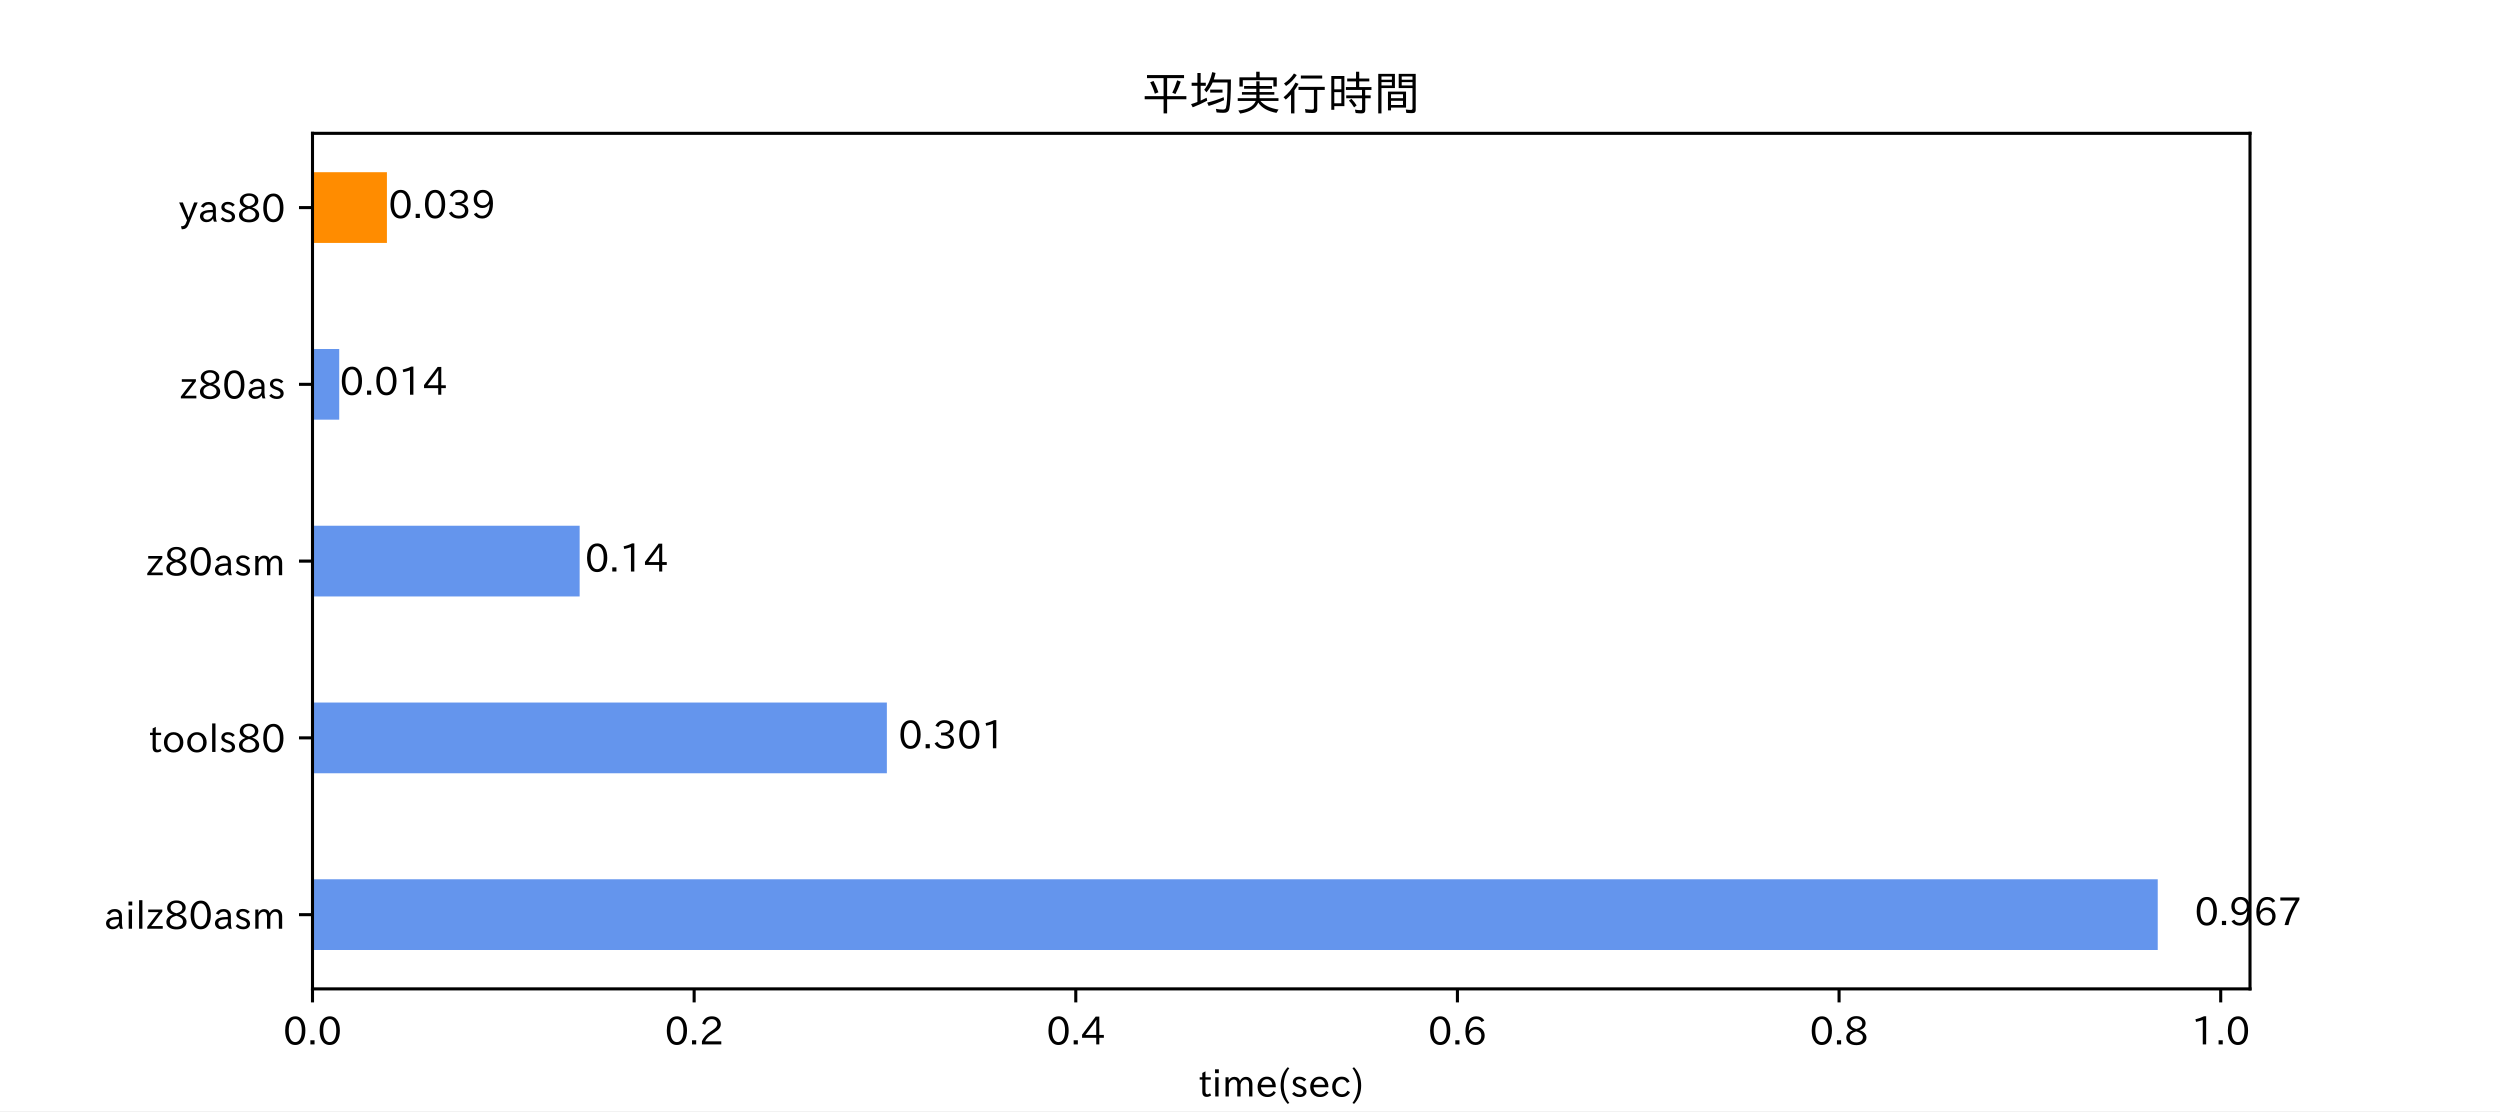
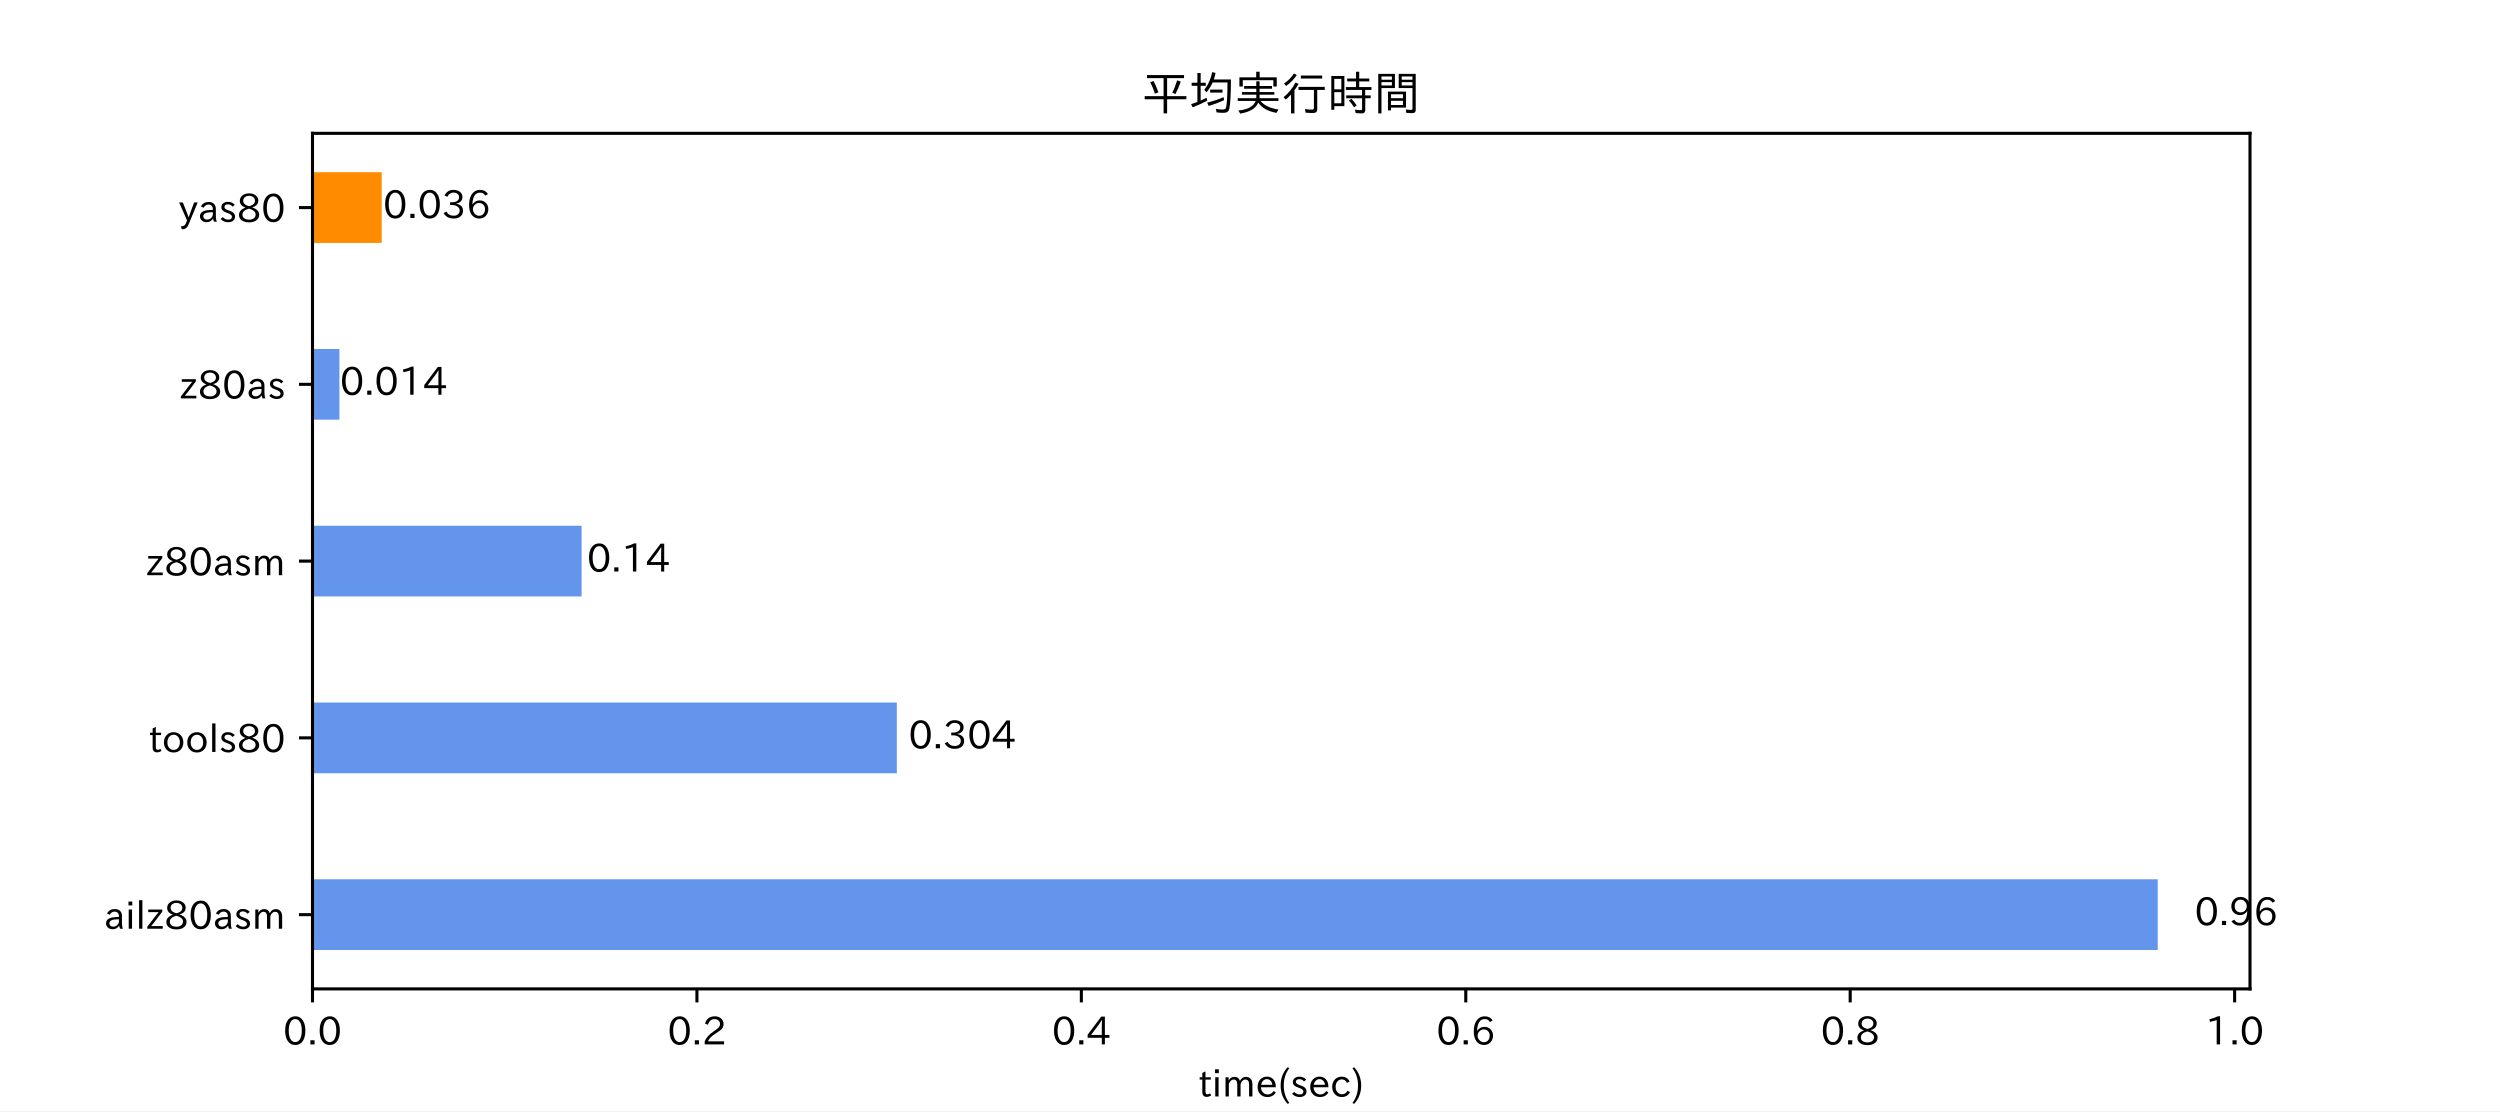
<svg xmlns="http://www.w3.org/2000/svg" xmlns:xlink="http://www.w3.org/1999/xlink" width="648pt" height="288pt" viewBox="0 0 648 288" version="1.1">
  <defs>
    <style type="text/css">*{stroke-linejoin: round; stroke-linecap: butt}</style>
  </defs>
  <g id="figure_1">
    <g id="patch_1">
      <path d="M 0 288  L 648 288  L 648 0  L 0 0  z " style="fill: #ffffff" />
    </g>
    <g id="axes_1">
      <g id="patch_2">
        <path d="M 81 256.32  L 583.2 256.32  L 583.2 34.56  L 81 34.56  z " style="fill: #ffffff" />
      </g>
      <g id="patch_3">
-         <path d="M 81 44.64  L 100.29 44.64  L 100.29 62.967  L 81 62.967  z " clip-path="url(#p0a2ff5944f)" style="fill: #ff8c00" />
+         <path d="M 81 44.64  L 98.936 44.64  L 98.936 62.967  L 81 62.967  z " clip-path="url(#p03c400b768)" style="fill: #ff8c00" />
      </g>
      <g id="patch_4">
-         <path d="M 81 90.458  L 87.925 90.458  L 87.925 108.785  L 81 108.785  z " clip-path="url(#p0a2ff5944f)" style="fill: #6495ed" />
+         <path d="M 81 90.458  L 87.975 90.458  L 87.975 108.785  L 81 108.785  z " clip-path="url(#p03c400b768)" style="fill: #6495ed" />
      </g>
      <g id="patch_5">
-         <path d="M 81 136.276  L 150.245 136.276  L 150.245 154.604  L 81 154.604  z " clip-path="url(#p0a2ff5944f)" style="fill: #6495ed" />
+         <path d="M 81 136.276  L 150.75 136.276  L 150.75 154.604  L 81 154.604  z " clip-path="url(#p03c400b768)" style="fill: #6495ed" />
      </g>
      <g id="patch_6">
-         <path d="M 81 182.095  L 229.877 182.095  L 229.877 200.422  L 81 200.422  z " clip-path="url(#p0a2ff5944f)" style="fill: #6495ed" />
+         <path d="M 81 182.095  L 232.457 182.095  L 232.457 200.422  L 81 200.422  z " clip-path="url(#p03c400b768)" style="fill: #6495ed" />
      </g>
      <g id="patch_7">
-         <path d="M 81 227.913  L 559.286 227.913  L 559.286 246.24  L 81 246.24  z " clip-path="url(#p0a2ff5944f)" style="fill: #6495ed" />
+         <path d="M 81 227.913  L 559.286 227.913  L 559.286 246.24  L 81 246.24  z " clip-path="url(#p03c400b768)" style="fill: #6495ed" />
      </g>
      <g id="matplotlib.axis_1">
        <g id="xtick_1">
          <g id="line2d_1">
            <defs>
-               <path id="mc1a76b3c13" d="M 0 0  L 0 3.5  " style="stroke: #000000; stroke-width: 0.8" />
+               <path id="m1b115d3d12" d="M 0 0  L 0 3.5  " style="stroke: #000000; stroke-width: 0.8" />
            </defs>
            <g>
-               <use xlink:href="#mc1a76b3c13" x="81" y="256.32" style="stroke: #000000; stroke-width: 0.8" />
+               <use xlink:href="#m1b115d3d12" x="81" y="256.32" style="stroke: #000000; stroke-width: 0.8" />
            </g>
          </g>
          <g id="text_1">
            <g transform="translate(73.38047 270.8106) scale(0.1 -0.1)">
              <defs>
                <path id="IPAexGothic-30" d="M 2038 4725  Q 2881 4725 3334 3944  Q 3694 3325 3694 2344  Q 3694 1372 3334 741  Q 2888 -31 2016 -31  Q 1147 -31 700 741  Q 341 1372 341 2350  Q 341 3713 1000 4334  Q 1419 4725 2038 4725  z M 2016 4266  Q 1516 4266 1228 3759  Q 934 3247 934 2344  Q 934 1456 1222 947  Q 1513 447 2016 447  Q 2619 447 2909 1153  Q 3100 1622 3100 2375  Q 3100 3256 2806 3759  Q 2509 4266 2016 4266  z " transform="scale(0.015625)" />
                <path id="IPAexGothic-2e" d="M 1184 63  L 494 63  L 494 753  L 1184 753  L 1184 63  z " transform="scale(0.015625)" />
              </defs>
              <use xlink:href="#IPAexGothic-30" />
              <use xlink:href="#IPAexGothic-2e" transform="translate(62.98828 0)" />
              <use xlink:href="#IPAexGothic-30" transform="translate(89.4043 0)" />
            </g>
          </g>
        </g>
        <g id="xtick_2">
          <g id="line2d_2">
            <g>
-               <use xlink:href="#mc1a76b3c13" x="179.922" y="256.32" style="stroke: #000000; stroke-width: 0.8" />
+               <use xlink:href="#m1b115d3d12" x="180.643" y="256.32" style="stroke: #000000; stroke-width: 0.8" />
            </g>
          </g>
          <g id="text_2">
-             <g transform="translate(172.302 270.8106) scale(0.1 -0.1)">
+             <g transform="translate(173.0233 270.8106) scale(0.1 -0.1)">
              <defs>
                <path id="IPAexGothic-32" d="M 3659 63  L 447 63  L 447 594  Q 825 1475 1894 2203  L 2072 2322  Q 2619 2697 2791 2906  Q 2988 3153 2988 3444  Q 2988 3772 2756 4003  Q 2500 4259 2084 4259  Q 1250 4259 991 3328  L 497 3506  Q 853 4725 2116 4725  Q 2806 4725 3216 4316  Q 3575 3947 3575 3425  Q 3575 3038 3344 2722  Q 3131 2416 2366 1938  L 2231 1856  Q 1256 1253 978 569  L 3659 569  L 3659 63  z " transform="scale(0.015625)" />
              </defs>
              <use xlink:href="#IPAexGothic-30" />
              <use xlink:href="#IPAexGothic-2e" transform="translate(62.98828 0)" />
              <use xlink:href="#IPAexGothic-32" transform="translate(89.4043 0)" />
            </g>
          </g>
        </g>
        <g id="xtick_3">
          <g id="line2d_3">
            <g>
-               <use xlink:href="#mc1a76b3c13" x="278.843" y="256.32" style="stroke: #000000; stroke-width: 0.8" />
+               <use xlink:href="#m1b115d3d12" x="280.286" y="256.32" style="stroke: #000000; stroke-width: 0.8" />
            </g>
          </g>
          <g id="text_3">
-             <g transform="translate(271.2236 270.8106) scale(0.1 -0.1)">
+             <g transform="translate(272.6662 270.8106) scale(0.1 -0.1)">
              <defs>
                <path id="IPAexGothic-34" d="M 3813 1159  L 3059 1159  L 3059 63  L 2547 63  L 2547 1159  L 197 1159  L 197 1672  L 2456 4678  L 3059 4678  L 3059 1634  L 3813 1634  L 3813 1159  z M 2578 4109  L 2559 4109  Q 2278 3656 2003 3284  L 759 1634  L 2547 1634  L 2547 3144  Q 2547 3481 2578 4109  z " transform="scale(0.015625)" />
              </defs>
              <use xlink:href="#IPAexGothic-30" />
              <use xlink:href="#IPAexGothic-2e" transform="translate(62.98828 0)" />
              <use xlink:href="#IPAexGothic-34" transform="translate(89.4043 0)" />
            </g>
          </g>
        </g>
        <g id="xtick_4">
          <g id="line2d_4">
            <g>
-               <use xlink:href="#mc1a76b3c13" x="377.765" y="256.32" style="stroke: #000000; stroke-width: 0.8" />
+               <use xlink:href="#m1b115d3d12" x="379.929" y="256.32" style="stroke: #000000; stroke-width: 0.8" />
            </g>
          </g>
          <g id="text_4">
-             <g transform="translate(370.1451 270.8106) scale(0.1 -0.1)">
+             <g transform="translate(372.309 270.8106) scale(0.1 -0.1)">
              <defs>
                <path id="IPAexGothic-36" d="M 1056 2328  Q 1509 2981 2234 2981  Q 2906 2981 3316 2513  Q 3675 2106 3675 1522  Q 3675 884 3272 434  Q 2853 -31 2178 -31  Q 1375 -31 922 581  Q 481 1178 481 2228  Q 481 3425 1013 4109  Q 1494 4725 2272 4725  Q 3191 4725 3609 4025  L 3150 3775  Q 2894 4266 2300 4266  Q 1119 4266 1031 2328  L 1056 2328  z M 2141 2547  Q 1684 2547 1384 2206  Q 1116 1900 1116 1541  Q 1116 1156 1353 844  Q 1672 428 2159 428  Q 2669 428 2941 844  Q 3125 1128 3125 1503  Q 3125 1944 2881 2228  Q 2600 2547 2141 2547  z " transform="scale(0.015625)" />
              </defs>
              <use xlink:href="#IPAexGothic-30" />
              <use xlink:href="#IPAexGothic-2e" transform="translate(62.98828 0)" />
              <use xlink:href="#IPAexGothic-36" transform="translate(89.4043 0)" />
            </g>
          </g>
        </g>
        <g id="xtick_5">
          <g id="line2d_5">
            <g>
-               <use xlink:href="#mc1a76b3c13" x="476.686" y="256.32" style="stroke: #000000; stroke-width: 0.8" />
+               <use xlink:href="#m1b115d3d12" x="479.571" y="256.32" style="stroke: #000000; stroke-width: 0.8" />
            </g>
          </g>
          <g id="text_5">
-             <g transform="translate(469.0667 270.8106) scale(0.1 -0.1)">
+             <g transform="translate(471.9519 270.8106) scale(0.1 -0.1)">
              <defs>
                <path id="IPAexGothic-38" d="M 2541 2425  Q 3700 2031 3700 1197  Q 3700 541 3100 197  Q 2663 -56 2016 -56  Q 1366 -56 928 197  Q 347 531 347 1178  Q 347 1988 1409 2381  L 1409 2400  Q 481 2734 481 3509  Q 481 4100 981 4456  Q 1406 4756 2019 4756  Q 2703 4756 3131 4403  Q 3553 4069 3553 3566  Q 3553 2706 2541 2444  L 2541 2425  z M 2022 2625  Q 2997 2856 2997 3528  Q 2997 3916 2675 4150  Q 2413 4347 2016 4347  Q 1606 4347 1331 4128  Q 1050 3897 1050 3522  Q 1050 3150 1350 2925  Q 1494 2809 1722 2722  Q 1984 2616 2022 2625  z M 1978 2209  Q 922 1931 922 1216  Q 922 775 1313 556  Q 1606 391 2009 391  Q 2575 391 2881 697  Q 3106 922 3106 1250  Q 3106 1594 2794 1850  Q 2609 1994 2350 2100  Q 2047 2222 1978 2209  z " transform="scale(0.015625)" />
              </defs>
              <use xlink:href="#IPAexGothic-30" />
              <use xlink:href="#IPAexGothic-2e" transform="translate(62.98828 0)" />
              <use xlink:href="#IPAexGothic-38" transform="translate(89.4043 0)" />
            </g>
          </g>
        </g>
        <g id="xtick_6">
          <g id="line2d_6">
            <g>
-               <use xlink:href="#mc1a76b3c13" x="575.608" y="256.32" style="stroke: #000000; stroke-width: 0.8" />
+               <use xlink:href="#m1b115d3d12" x="579.214" y="256.32" style="stroke: #000000; stroke-width: 0.8" />
            </g>
          </g>
          <g id="text_6">
-             <g transform="translate(567.9882 270.8106) scale(0.1 -0.1)">
+             <g transform="translate(571.5948 270.8106) scale(0.1 -0.1)">
              <defs>
                <path id="IPAexGothic-31" d="M 2463 63  L 1900 63  L 1900 4103  Q 1372 3922 788 3797  L 684 4231  Q 1519 4441 2106 4731  L 2463 4731  L 2463 63  z " transform="scale(0.015625)" />
              </defs>
              <use xlink:href="#IPAexGothic-31" />
              <use xlink:href="#IPAexGothic-2e" transform="translate(62.98828 0)" />
              <use xlink:href="#IPAexGothic-30" transform="translate(89.4043 0)" />
            </g>
          </g>
        </g>
        <g id="text_7">
          <g transform="translate(310.6156 284.3028) scale(0.1 -0.1)">
            <defs>
              <path id="IPAexGothic-74" d="M 2125 241  Q 1769 -6 1397 -6  Q 653 -6 653 831  L 653 2859  L 219 2859  L 219 3250  L 653 3250  L 653 3966  L 1178 4228  L 1178 3250  L 2063 3250  L 2063 2859  L 1178 2859  L 1178 906  Q 1178 416 1513 416  Q 1738 416 1941 588  L 2125 241  z " transform="scale(0.015625)" />
              <path id="IPAexGothic-69" d="M 1178 3928  L 550 3928  L 550 4569  L 1178 4569  L 1178 3928  z M 1138 63  L 588 63  L 588 3250  L 1138 3250  L 1138 63  z " transform="scale(0.015625)" />
              <path id="IPAexGothic-6d" d="M 5022 63  L 4472 63  L 4472 2059  Q 4472 2869 3847 2869  Q 3550 2869 3303 2594  Q 3128 2397 3059 2103  L 3059 63  L 2509 63  L 2509 2066  Q 2509 2869 1919 2869  Q 1606 2869 1369 2594  Q 1113 2306 1113 2041  L 1113 63  L 563 63  L 563 3250  L 1075 3250  L 1075 2700  Q 1391 3316 2028 3316  Q 2725 3316 2956 2647  Q 3303 3316 3953 3316  Q 4478 3316 4772 2944  Q 5022 2638 5022 2072  L 5022 63  z " transform="scale(0.015625)" />
              <path id="IPAexGothic-65" d="M 863 1594  Q 891 1041 1209 722  Q 1534 397 1997 397  Q 2606 397 2963 966  L 3322 728  Q 2869 -31 1931 -31  Q 1222 -31 766 422  Q 306 884 306 1641  Q 306 2444 788 2925  Q 1216 3353 1856 3353  Q 2459 3353 2866 2956  Q 3322 2494 3322 1722  L 3322 1594  L 863 1594  z M 2756 1997  Q 2709 2431 2450 2681  Q 2194 2938 1844 2938  Q 1438 2938 1150 2591  Q 953 2356 894 1997  L 2756 1997  z " transform="scale(0.015625)" />
              <path id="IPAexGothic-28" d="M 1928 -1016  L 1653 -1166  Q 488 69 488 1875  Q 488 3678 1653 4909  L 1928 4763  Q 1006 3522 1006 1881  Q 1006 203 1928 -1016  z " transform="scale(0.015625)" />
              <path id="IPAexGothic-73" d="M 2234 2547  Q 1938 2931 1484 2931  Q 891 2931 891 2475  Q 891 2153 1531 1944  L 1741 1875  Q 2650 1578 2650 894  Q 2650 434 2272 172  Q 1972 -31 1497 -31  Q 766 -31 256 503  L 603 819  Q 997 397 1516 397  Q 2131 397 2131 875  Q 2131 1238 1453 1478  L 1234 1553  Q 378 1853 378 2431  Q 378 2797 628 3047  Q 928 3347 1453 3347  Q 2156 3347 2606 2859  L 2234 2547  z " transform="scale(0.015625)" />
              <path id="IPAexGothic-63" d="M 3269 784  Q 2834 -31 1900 -31  Q 1228 -31 788 409  Q 313 891 313 1663  Q 313 2428 788 2913  Q 1222 3347 1881 3347  Q 2813 3347 3206 2541  L 2763 2309  Q 2484 2900 1900 2900  Q 1516 2900 1234 2619  Q 881 2266 881 1650  Q 881 1069 1222 728  Q 1522 428 1956 428  Q 2547 428 2847 1016  L 3269 784  z " transform="scale(0.015625)" />
              <path id="IPAexGothic-29" d="M 466 4909  Q 1638 3672 1638 1875  Q 1638 75 466 -1166  L 191 -1016  Q 1119 216 1119 1881  Q 1119 3509 191 4763  L 466 4909  z " transform="scale(0.015625)" />
            </defs>
            <use xlink:href="#IPAexGothic-74" />
            <use xlink:href="#IPAexGothic-69" transform="translate(34.61914 0)" />
            <use xlink:href="#IPAexGothic-6d" transform="translate(61.62109 0)" />
            <use xlink:href="#IPAexGothic-65" transform="translate(148.7305 0)" />
            <use xlink:href="#IPAexGothic-28" transform="translate(205.6152 0)" />
            <use xlink:href="#IPAexGothic-73" transform="translate(238.916 0)" />
            <use xlink:href="#IPAexGothic-65" transform="translate(285.1074 0)" />
            <use xlink:href="#IPAexGothic-63" transform="translate(341.9922 0)" />
            <use xlink:href="#IPAexGothic-29" transform="translate(396.3867 0)" />
          </g>
        </g>
      </g>
      <g id="matplotlib.axis_2">
        <g id="ytick_1">
          <g id="line2d_7">
            <defs>
-               <path id="mff7a28a36c" d="M 0 0  L -3.5 0  " style="stroke: #000000; stroke-width: 0.8" />
+               <path id="mad8839ee54" d="M 0 0  L -3.5 0  " style="stroke: #000000; stroke-width: 0.8" />
            </defs>
            <g>
-               <use xlink:href="#mff7a28a36c" x="81" y="53.804" style="stroke: #000000; stroke-width: 0.8" />
+               <use xlink:href="#mad8839ee54" x="81" y="53.804" style="stroke: #000000; stroke-width: 0.8" />
            </g>
          </g>
          <g id="text_8">
            <g transform="translate(46.36406 57.54895) scale(0.1 -0.1)">
              <defs>
                <path id="IPAexGothic-79" d="M 3122 3250  L 1575 -488  Q 1278 -1203 550 -1203  L 478 -1203  L 344 -703  L 447 -703  Q 969 -703 1150 -238  L 1356 275  L 38 3250  L 659 3250  L 1363 1459  Q 1528 1025 1606 781  L 1625 781  Q 1750 1169 1863 1459  L 2528 3250  L 3122 3250  z " transform="scale(0.015625)" />
                <path id="IPAexGothic-61" d="M 3156 63  L 2672 63  Q 2559 303 2531 556  L 2509 556  Q 2147 -25 1428 -25  Q 934 -25 622 288  Q 347 563 347 959  Q 347 1947 2050 1997  L 2478 2009  L 2478 2175  Q 2478 2509 2288 2700  Q 2088 2900 1775 2900  Q 1238 2900 969 2378  L 494 2597  Q 938 3328 1788 3328  Q 2375 3328 2691 3000  Q 2984 2706 2984 2169  L 2984 997  Q 2984 400 3156 63  z M 2491 1625  L 2141 1619  Q 903 1591 903 953  Q 903 728 1050 581  Q 1231 403 1525 403  Q 1934 403 2234 703  Q 2491 969 2491 1344  L 2491 1625  z " transform="scale(0.015625)" />
              </defs>
              <use xlink:href="#IPAexGothic-79" />
              <use xlink:href="#IPAexGothic-61" transform="translate(49.21875 0)" />
              <use xlink:href="#IPAexGothic-73" transform="translate(104.1992 0)" />
              <use xlink:href="#IPAexGothic-38" transform="translate(150.3906 0)" />
              <use xlink:href="#IPAexGothic-30" transform="translate(213.3789 0)" />
            </g>
          </g>
        </g>
        <g id="ytick_2">
          <g id="line2d_8">
            <g>
-               <use xlink:href="#mff7a28a36c" x="81" y="99.622" style="stroke: #000000; stroke-width: 0.8" />
+               <use xlink:href="#mad8839ee54" x="81" y="99.622" style="stroke: #000000; stroke-width: 0.8" />
            </g>
          </g>
          <g id="text_9">
            <g transform="translate(46.55469 103.3671) scale(0.1 -0.1)">
              <defs>
                <path id="IPAexGothic-7a" d="M 2778 63  L 206 63  L 206 381  L 1575 2175  Q 1822 2500 2081 2797  L 2081 2816  L 366 2816  L 366 3250  L 2703 3250  L 2703 2900  L 1378 1138  Q 1256 975 872 522  L 872 503  L 2778 503  L 2778 63  z " transform="scale(0.015625)" />
              </defs>
              <use xlink:href="#IPAexGothic-7a" />
              <use xlink:href="#IPAexGothic-38" transform="translate(47.31445 0)" />
              <use xlink:href="#IPAexGothic-30" transform="translate(110.3027 0)" />
              <use xlink:href="#IPAexGothic-61" transform="translate(173.291 0)" />
              <use xlink:href="#IPAexGothic-73" transform="translate(228.2715 0)" />
            </g>
          </g>
        </g>
        <g id="ytick_3">
          <g id="line2d_9">
            <g>
-               <use xlink:href="#mff7a28a36c" x="81" y="145.44" style="stroke: #000000; stroke-width: 0.8" />
+               <use xlink:href="#mad8839ee54" x="81" y="145.44" style="stroke: #000000; stroke-width: 0.8" />
            </g>
          </g>
          <g id="text_10">
            <g transform="translate(37.84375 149.1853) scale(0.1 -0.1)">
              <use xlink:href="#IPAexGothic-7a" />
              <use xlink:href="#IPAexGothic-38" transform="translate(47.31445 0)" />
              <use xlink:href="#IPAexGothic-30" transform="translate(110.3027 0)" />
              <use xlink:href="#IPAexGothic-61" transform="translate(173.291 0)" />
              <use xlink:href="#IPAexGothic-73" transform="translate(228.2715 0)" />
              <use xlink:href="#IPAexGothic-6d" transform="translate(274.4629 0)" />
            </g>
          </g>
        </g>
        <g id="ytick_4">
          <g id="line2d_10">
            <g>
-               <use xlink:href="#mff7a28a36c" x="81" y="191.258" style="stroke: #000000; stroke-width: 0.8" />
+               <use xlink:href="#mad8839ee54" x="81" y="191.258" style="stroke: #000000; stroke-width: 0.8" />
            </g>
          </g>
          <g id="text_11">
            <g transform="translate(38.54062 195.0035) scale(0.1 -0.1)">
              <defs>
                <path id="IPAexGothic-6f" d="M 1919 3341  Q 2594 3341 3056 2888  Q 3531 2413 3531 1638  Q 3531 888 3066 422  Q 2609 -31 1919 -31  Q 1228 -31 781 416  Q 313 881 313 1656  Q 313 2413 788 2888  Q 1241 3341 1919 3341  z M 1919 2919  Q 1519 2919 1241 2631  Q 888 2278 888 1650  Q 888 1031 1234 684  Q 1516 403 1919 403  Q 2331 403 2609 691  Q 2956 1038 2956 1672  Q 2956 2269 2603 2631  Q 2316 2919 1919 2919  z " transform="scale(0.015625)" />
                <path id="IPAexGothic-6c" d="M 1131 63  L 581 63  L 581 4794  L 1131 4794  L 1131 63  z " transform="scale(0.015625)" />
              </defs>
              <use xlink:href="#IPAexGothic-74" />
              <use xlink:href="#IPAexGothic-6f" transform="translate(34.61914 0)" />
              <use xlink:href="#IPAexGothic-6f" transform="translate(95.01953 0)" />
              <use xlink:href="#IPAexGothic-6c" transform="translate(155.4199 0)" />
              <use xlink:href="#IPAexGothic-73" transform="translate(182.4219 0)" />
              <use xlink:href="#IPAexGothic-38" transform="translate(228.6133 0)" />
              <use xlink:href="#IPAexGothic-30" transform="translate(291.6016 0)" />
            </g>
          </g>
        </g>
        <g id="ytick_5">
          <g id="line2d_11">
            <g>
-               <use xlink:href="#mff7a28a36c" x="81" y="237.076" style="stroke: #000000; stroke-width: 0.8" />
+               <use xlink:href="#mad8839ee54" x="81" y="237.076" style="stroke: #000000; stroke-width: 0.8" />
            </g>
          </g>
          <g id="text_12">
            <g transform="translate(26.94531 240.8217) scale(0.1 -0.1)">
              <use xlink:href="#IPAexGothic-61" />
              <use xlink:href="#IPAexGothic-69" transform="translate(54.98047 0)" />
              <use xlink:href="#IPAexGothic-6c" transform="translate(81.98242 0)" />
              <use xlink:href="#IPAexGothic-7a" transform="translate(108.9844 0)" />
              <use xlink:href="#IPAexGothic-38" transform="translate(156.2988 0)" />
              <use xlink:href="#IPAexGothic-30" transform="translate(219.2871 0)" />
              <use xlink:href="#IPAexGothic-61" transform="translate(282.2754 0)" />
              <use xlink:href="#IPAexGothic-73" transform="translate(337.2559 0)" />
              <use xlink:href="#IPAexGothic-6d" transform="translate(383.4473 0)" />
            </g>
          </g>
        </g>
      </g>
      <g id="patch_8">
        <path d="M 81 256.32  L 81 34.56  " style="fill: none; stroke: #000000; stroke-width: 0.8; stroke-linejoin: miter; stroke-linecap: square" />
      </g>
      <g id="patch_9">
        <path d="M 583.2 256.32  L 583.2 34.56  " style="fill: none; stroke: #000000; stroke-width: 0.8; stroke-linejoin: miter; stroke-linecap: square" />
      </g>
      <g id="patch_10">
        <path d="M 81 256.32  L 583.2 256.32  " style="fill: none; stroke: #000000; stroke-width: 0.8; stroke-linejoin: miter; stroke-linecap: square" />
      </g>
      <g id="patch_11">
        <path d="M 81 34.56  L 583.2 34.56  " style="fill: none; stroke: #000000; stroke-width: 0.8; stroke-linejoin: miter; stroke-linecap: square" />
      </g>
      <g id="text_13">
-         <g transform="translate(100.6755 56.59895) scale(0.1 -0.1)">
+         <g transform="translate(99.29443 56.59895) scale(0.1 -0.1)">
          <defs>
            <path id="IPAexGothic-33" d="M 2381 2419  Q 3506 2216 3506 1278  Q 3506 716 3128 356  Q 2709 -31 1944 -31  Q 797 -31 288 881  L 756 1131  Q 1109 441 1938 441  Q 2425 441 2694 691  Q 2950 928 2950 1291  Q 2950 1719 2566 1978  Q 2216 2213 1644 2213  L 1363 2213  L 1363 2669  L 1656 2669  Q 2231 2669 2534 2888  Q 2859 3119 2859 3509  Q 2859 3934 2494 4138  Q 2259 4278 1931 4278  Q 1238 4278 903 3578  L 434 3803  Q 897 4725 1938 4725  Q 2597 4725 3006 4394  Q 3416 4069 3416 3534  Q 3416 3028 3019 2706  Q 2763 2500 2381 2444  L 2381 2419  z " transform="scale(0.015625)" />
-             <path id="IPAexGothic-39" d="M 2984 2356  Q 2544 1716 1813 1716  Q 1253 1716 847 2056  Q 366 2459 366 3163  Q 366 3813 769 4266  Q 1181 4725 1869 4725  Q 2800 4725 3241 3950  Q 3559 3378 3559 2472  Q 3559 1250 3041 588  Q 2553 -31 1769 -31  Q 859 -31 391 703  L 853 953  Q 1156 428 1753 428  Q 2922 428 3009 2356  L 2984 2356  z M 1888 4278  Q 1450 4278 1172 3950  Q 922 3653 922 3200  Q 922 2741 1159 2478  Q 1434 2163 1906 2163  Q 2431 2163 2728 2572  Q 2925 2847 2925 3169  Q 2925 3553 2694 3863  Q 2375 4278 1888 4278  z " transform="scale(0.015625)" />
          </defs>
          <use xlink:href="#IPAexGothic-30" />
          <use xlink:href="#IPAexGothic-2e" transform="translate(62.98828 0)" />
          <use xlink:href="#IPAexGothic-30" transform="translate(89.4043 0)" />
          <use xlink:href="#IPAexGothic-33" transform="translate(152.3926 0)" />
-           <use xlink:href="#IPAexGothic-39" transform="translate(215.3809 0)" />
+           <use xlink:href="#IPAexGothic-36" transform="translate(215.3809 0)" />
        </g>
      </g>
      <g id="text_14">
-         <g transform="translate(88.063 102.4171) scale(0.1 -0.1)">
+         <g transform="translate(88.1145 102.4171) scale(0.1 -0.1)">
          <use xlink:href="#IPAexGothic-30" />
          <use xlink:href="#IPAexGothic-2e" transform="translate(62.98828 0)" />
          <use xlink:href="#IPAexGothic-30" transform="translate(89.4043 0)" />
          <use xlink:href="#IPAexGothic-31" transform="translate(152.3926 0)" />
          <use xlink:href="#IPAexGothic-34" transform="translate(215.3809 0)" />
        </g>
      </g>
      <g id="text_15">
-         <g transform="translate(151.63 148.2353) scale(0.1 -0.1)">
+         <g transform="translate(152.145 148.2353) scale(0.1 -0.1)">
          <use xlink:href="#IPAexGothic-30" />
          <use xlink:href="#IPAexGothic-2e" transform="translate(62.98828 0)" />
          <use xlink:href="#IPAexGothic-31" transform="translate(89.4043 0)" />
          <use xlink:href="#IPAexGothic-34" transform="translate(152.3926 0)" />
        </g>
      </g>
      <g id="text_16">
-         <g transform="translate(232.8545 194.0535) scale(0.1 -0.1)">
+         <g transform="translate(235.4863 194.0535) scale(0.1 -0.1)">
          <use xlink:href="#IPAexGothic-30" />
          <use xlink:href="#IPAexGothic-2e" transform="translate(62.98828 0)" />
          <use xlink:href="#IPAexGothic-33" transform="translate(89.4043 0)" />
          <use xlink:href="#IPAexGothic-30" transform="translate(152.3926 0)" />
-           <use xlink:href="#IPAexGothic-31" transform="translate(215.3809 0)" />
+           <use xlink:href="#IPAexGothic-34" transform="translate(215.3809 0)" />
        </g>
      </g>
      <g id="text_17">
        <g transform="translate(568.8514 239.8717) scale(0.1 -0.1)">
          <defs>
-             <path id="IPAexGothic-37" d="M 3597 4263  Q 2238 2106 1778 63  L 1131 63  Q 1581 1834 2950 4128  L 428 4128  L 428 4634  L 3597 4634  L 3597 4263  z " transform="scale(0.015625)" />
+             <path id="IPAexGothic-39" d="M 2984 2356  Q 2544 1716 1813 1716  Q 1253 1716 847 2056  Q 366 2459 366 3163  Q 366 3813 769 4266  Q 1181 4725 1869 4725  Q 2800 4725 3241 3950  Q 3559 3378 3559 2472  Q 3559 1250 3041 588  Q 2553 -31 1769 -31  Q 859 -31 391 703  L 853 953  Q 1156 428 1753 428  Q 2922 428 3009 2356  L 2984 2356  z M 1888 4278  Q 1450 4278 1172 3950  Q 922 3653 922 3200  Q 922 2741 1159 2478  Q 1434 2163 1906 2163  Q 2431 2163 2728 2572  Q 2925 2847 2925 3169  Q 2925 3553 2694 3863  Q 2375 4278 1888 4278  z " transform="scale(0.015625)" />
          </defs>
          <use xlink:href="#IPAexGothic-30" />
          <use xlink:href="#IPAexGothic-2e" transform="translate(62.98828 0)" />
          <use xlink:href="#IPAexGothic-39" transform="translate(89.4043 0)" />
          <use xlink:href="#IPAexGothic-36" transform="translate(152.3926 0)" />
-           <use xlink:href="#IPAexGothic-37" transform="translate(215.3809 0)" />
        </g>
      </g>
      <g id="text_18">
        <g transform="translate(296.1 28.56) scale(0.12 -0.12)">
          <defs>
            <path id="IPAexGothic-5e73" d="M 3422 4428  L 3422 1941  L 6084 1941  L 6084 1513  L 3422 1513  L 3422 -447  L 2934 -447  L 2934 1513  L 322 1513  L 322 1941  L 2934 1941  L 2934 4428  L 641 4428  L 641 4856  L 5763 4856  L 5763 4428  L 3422 4428  z M 1728 2278  Q 1488 3094 1081 3859  L 1544 4038  Q 1875 3422 2222 2472  L 1728 2278  z M 4134 2425  Q 4509 3138 4813 4128  L 5306 3944  Q 4984 3006 4569 2228  L 4134 2425  z " transform="scale(0.015625)" />
            <path id="IPAexGothic-5747" d="M 1206 3794  L 1206 5144  L 1659 5144  L 1659 3794  L 2369 3794  L 2369 3372  L 1659 3372  L 1659 1325  Q 2078 1513 2484 1722  L 2566 1313  Q 1556 775 559 397  L 334 838  Q 803 975 1206 1138  L 1206 3372  L 413 3372  L 413 3794  L 1206 3794  z M 3475 4244  L 5844 4244  Q 5834 1131 5619 184  Q 5494 -366 4838 -366  Q 4369 -366 3859 -306  L 3769 184  Q 4241 88 4731 88  Q 5059 88 5147 306  Q 5359 919 5369 3828  L 3316 3828  Q 3013 3119 2466 2472  L 2150 2828  Q 2944 3788 3259 5263  L 3719 5147  Q 3619 4663 3475 4244  z M 2975 2847  L 4678 2847  L 4678 2431  L 2975 2431  L 2975 2847  z M 2559 1044  Q 3747 1338 4838 1797  L 4891 1388  Q 3831 891 2766 588  L 2559 1044  z " transform="scale(0.015625)" />
            <path id="IPAexGothic-5b9f" d="M 3525 1275  Q 4288 350 6022 91  L 5738 -375  Q 3953 -41 3219 1050  Q 2731 -144 728 -472  L 466 -44  Q 2422 150 2872 1275  L 384 1275  L 384 1659  L 2950 1659  L 2950 2144  L 966 2144  L 966 2509  L 2950 2509  L 2950 2969  L 1266 2969  L 1266 3341  L 2950 3341  L 2950 3988  L 3403 3988  L 3403 3341  L 5125 3341  L 5125 2969  L 3403 2969  L 3403 2509  L 5444 2509  L 5444 2144  L 3403 2144  L 3403 1659  L 6016 1659  L 6016 1275  L 3525 1275  z M 3413 4544  L 5778 4544  L 5778 3269  L 5309 3269  L 5309 4147  L 1084 4147  L 1084 3269  L 616 3269  L 616 4544  L 2938 4544  L 2938 5313  L 3413 5313  L 3413 4544  z " transform="scale(0.015625)" />
            <path id="IPAexGothic-884c" d="M 1822 2753  L 1822 -447  L 1353 -447  L 1353 2169  Q 966 1744 622 1466  L 316 1791  Q 1294 2559 1969 3822  L 2397 3634  Q 2109 3138 1822 2753  z M 4975 2803  L 4975 103  Q 4975 -391 4369 -391  Q 3925 -391 3356 -341  L 3288 159  Q 3775 78 4259 78  Q 4516 78 4516 319  L 4516 2803  L 2384 2803  L 2384 3225  L 6013 3225  L 6013 2803  L 4975 2803  z M 384 3691  Q 1231 4256 1756 5075  L 2144 4850  Q 1541 3947 666 3347  L 384 3691  z M 2709 4794  L 5659 4794  L 5659 4378  L 2709 4378  L 2709 4794  z " transform="scale(0.015625)" />
            <path id="IPAexGothic-6642" d="M 2328 4728  L 2328 563  L 934 563  L 934 56  L 519 56  L 519 4728  L 2328 4728  z M 934 4331  L 934 2881  L 1906 2881  L 1906 4331  L 934 4331  z M 934 2497  L 934 953  L 1906 953  L 1906 2497  L 934 2497  z M 3938 4372  L 3938 5313  L 4378 5313  L 4378 4372  L 5772 4372  L 5772 3981  L 4378 3981  L 4378 3194  L 6072 3194  L 6072 2803  L 5203 2803  L 5203 2047  L 5959 2047  L 5959 1650  L 5216 1650  L 5216 31  Q 5216 -447 4691 -447  Q 4394 -447 3888 -391  L 3784 78  Q 4272 0 4591 0  Q 4775 0 4775 172  L 4775 1650  L 2581 1650  L 2581 2047  L 4763 2047  L 4763 2803  L 2538 2803  L 2538 3194  L 3938 3194  L 3938 3981  L 2716 3981  L 2716 4372  L 3938 4372  z M 3669 384  Q 3331 950 2956 1325  L 3291 1575  Q 3719 1147 4025 659  L 3669 384  z " transform="scale(0.015625)" />
            <path id="IPAexGothic-9593" d="M 4450 2566  L 4450 353  L 2375 353  L 2375 -25  L 1953 -25  L 1953 2566  L 4450 2566  z M 4028 2200  L 2375 2200  L 2375 1653  L 4028 1653  L 4028 2200  z M 4028 1300  L 2375 1300  L 2375 719  L 4028 719  L 4028 1300  z M 2913 5019  L 2913 3059  L 1056 3059  L 1056 -447  L 609 -447  L 609 5019  L 2913 5019  z M 1056 4659  L 1056 4206  L 2497 4206  L 2497 4659  L 1056 4659  z M 1056 3881  L 1056 3413  L 2497 3413  L 2497 3881  L 1056 3881  z M 5788 5019  L 5788 91  Q 5788 -225 5641 -331  Q 5525 -409 5231 -409  Q 4803 -409 4481 -366  L 4419 97  Q 4853 38 5128 38  Q 5341 38 5341 244  L 5341 3059  L 3438 3059  L 3438 5019  L 5788 5019  z M 3853 4659  L 3853 4206  L 5341 4206  L 5341 4659  L 3853 4659  z M 3853 3881  L 3853 3413  L 5341 3413  L 5341 3881  L 3853 3881  z " transform="scale(0.015625)" />
          </defs>
          <use xlink:href="#IPAexGothic-5e73" />
          <use xlink:href="#IPAexGothic-5747" transform="translate(100 0)" />
          <use xlink:href="#IPAexGothic-5b9f" transform="translate(200 0)" />
          <use xlink:href="#IPAexGothic-884c" transform="translate(300 0)" />
          <use xlink:href="#IPAexGothic-6642" transform="translate(400 0)" />
          <use xlink:href="#IPAexGothic-9593" transform="translate(500 0)" />
        </g>
      </g>
    </g>
  </g>
  <defs>
-     <clipPath id="p0a2ff5944f">
+     <clipPath id="p03c400b768">
      <rect x="81" y="34.56" width="502.2" height="221.76" />
    </clipPath>
  </defs>
</svg>
